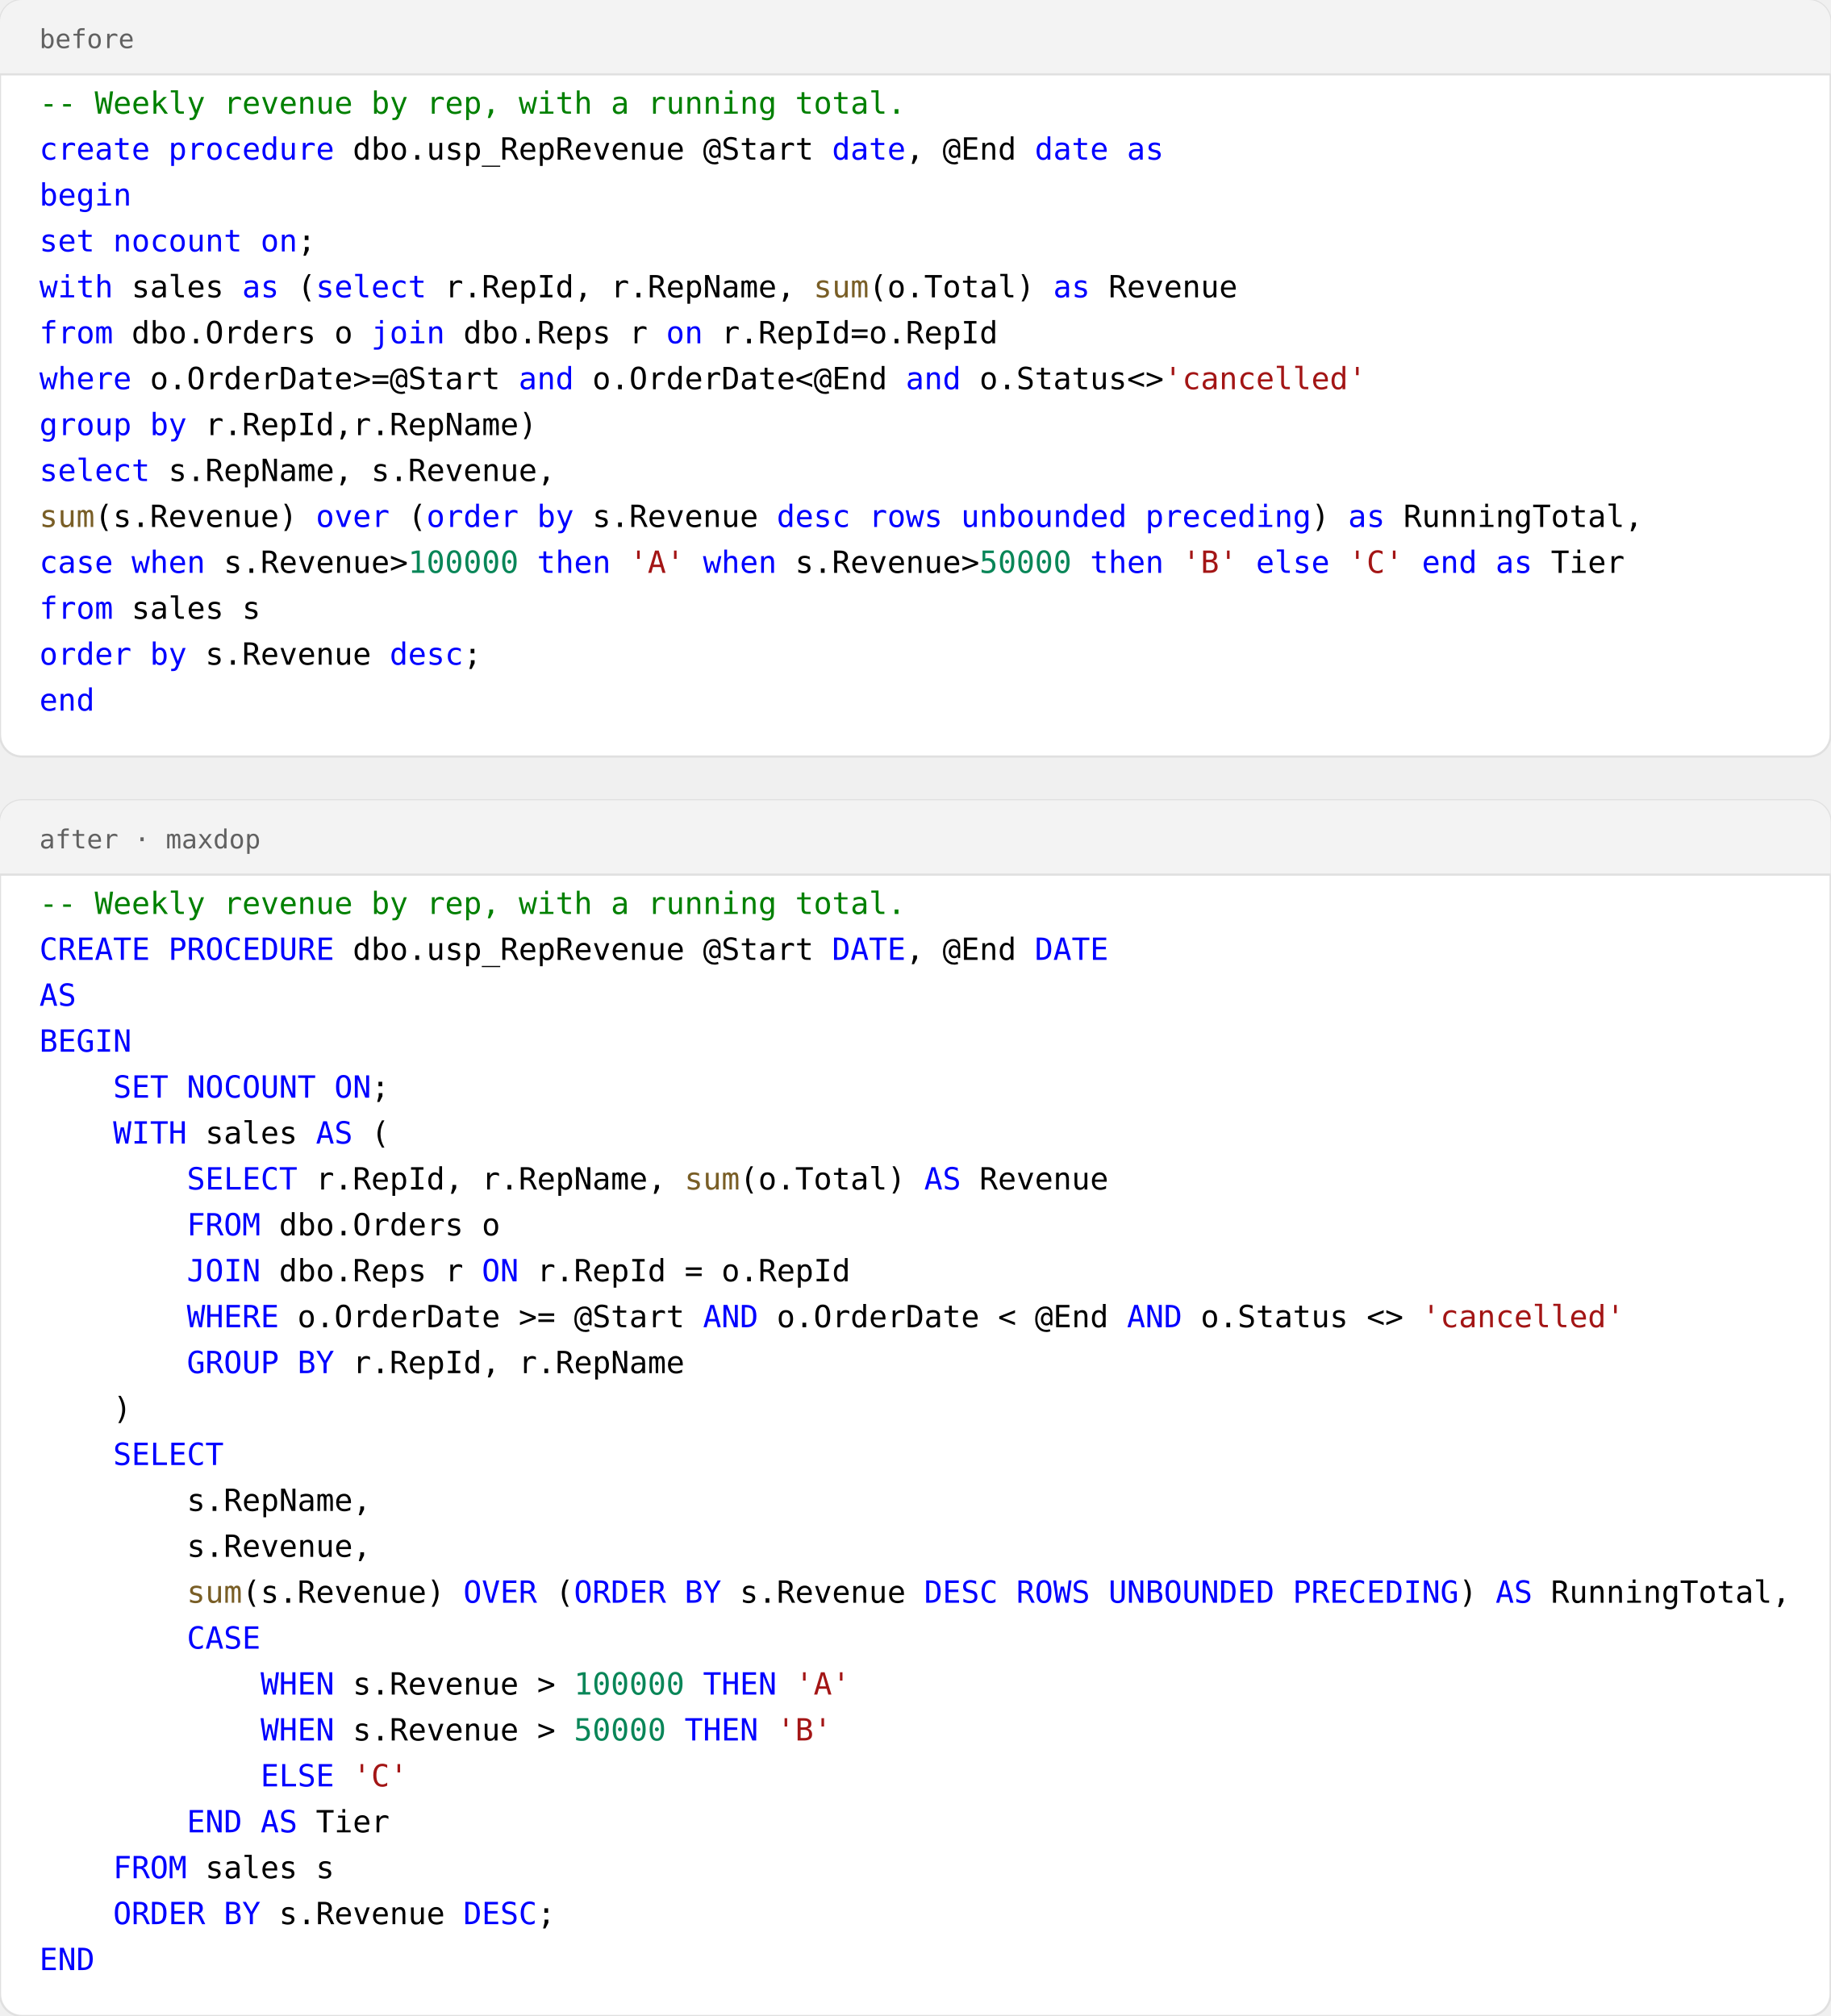
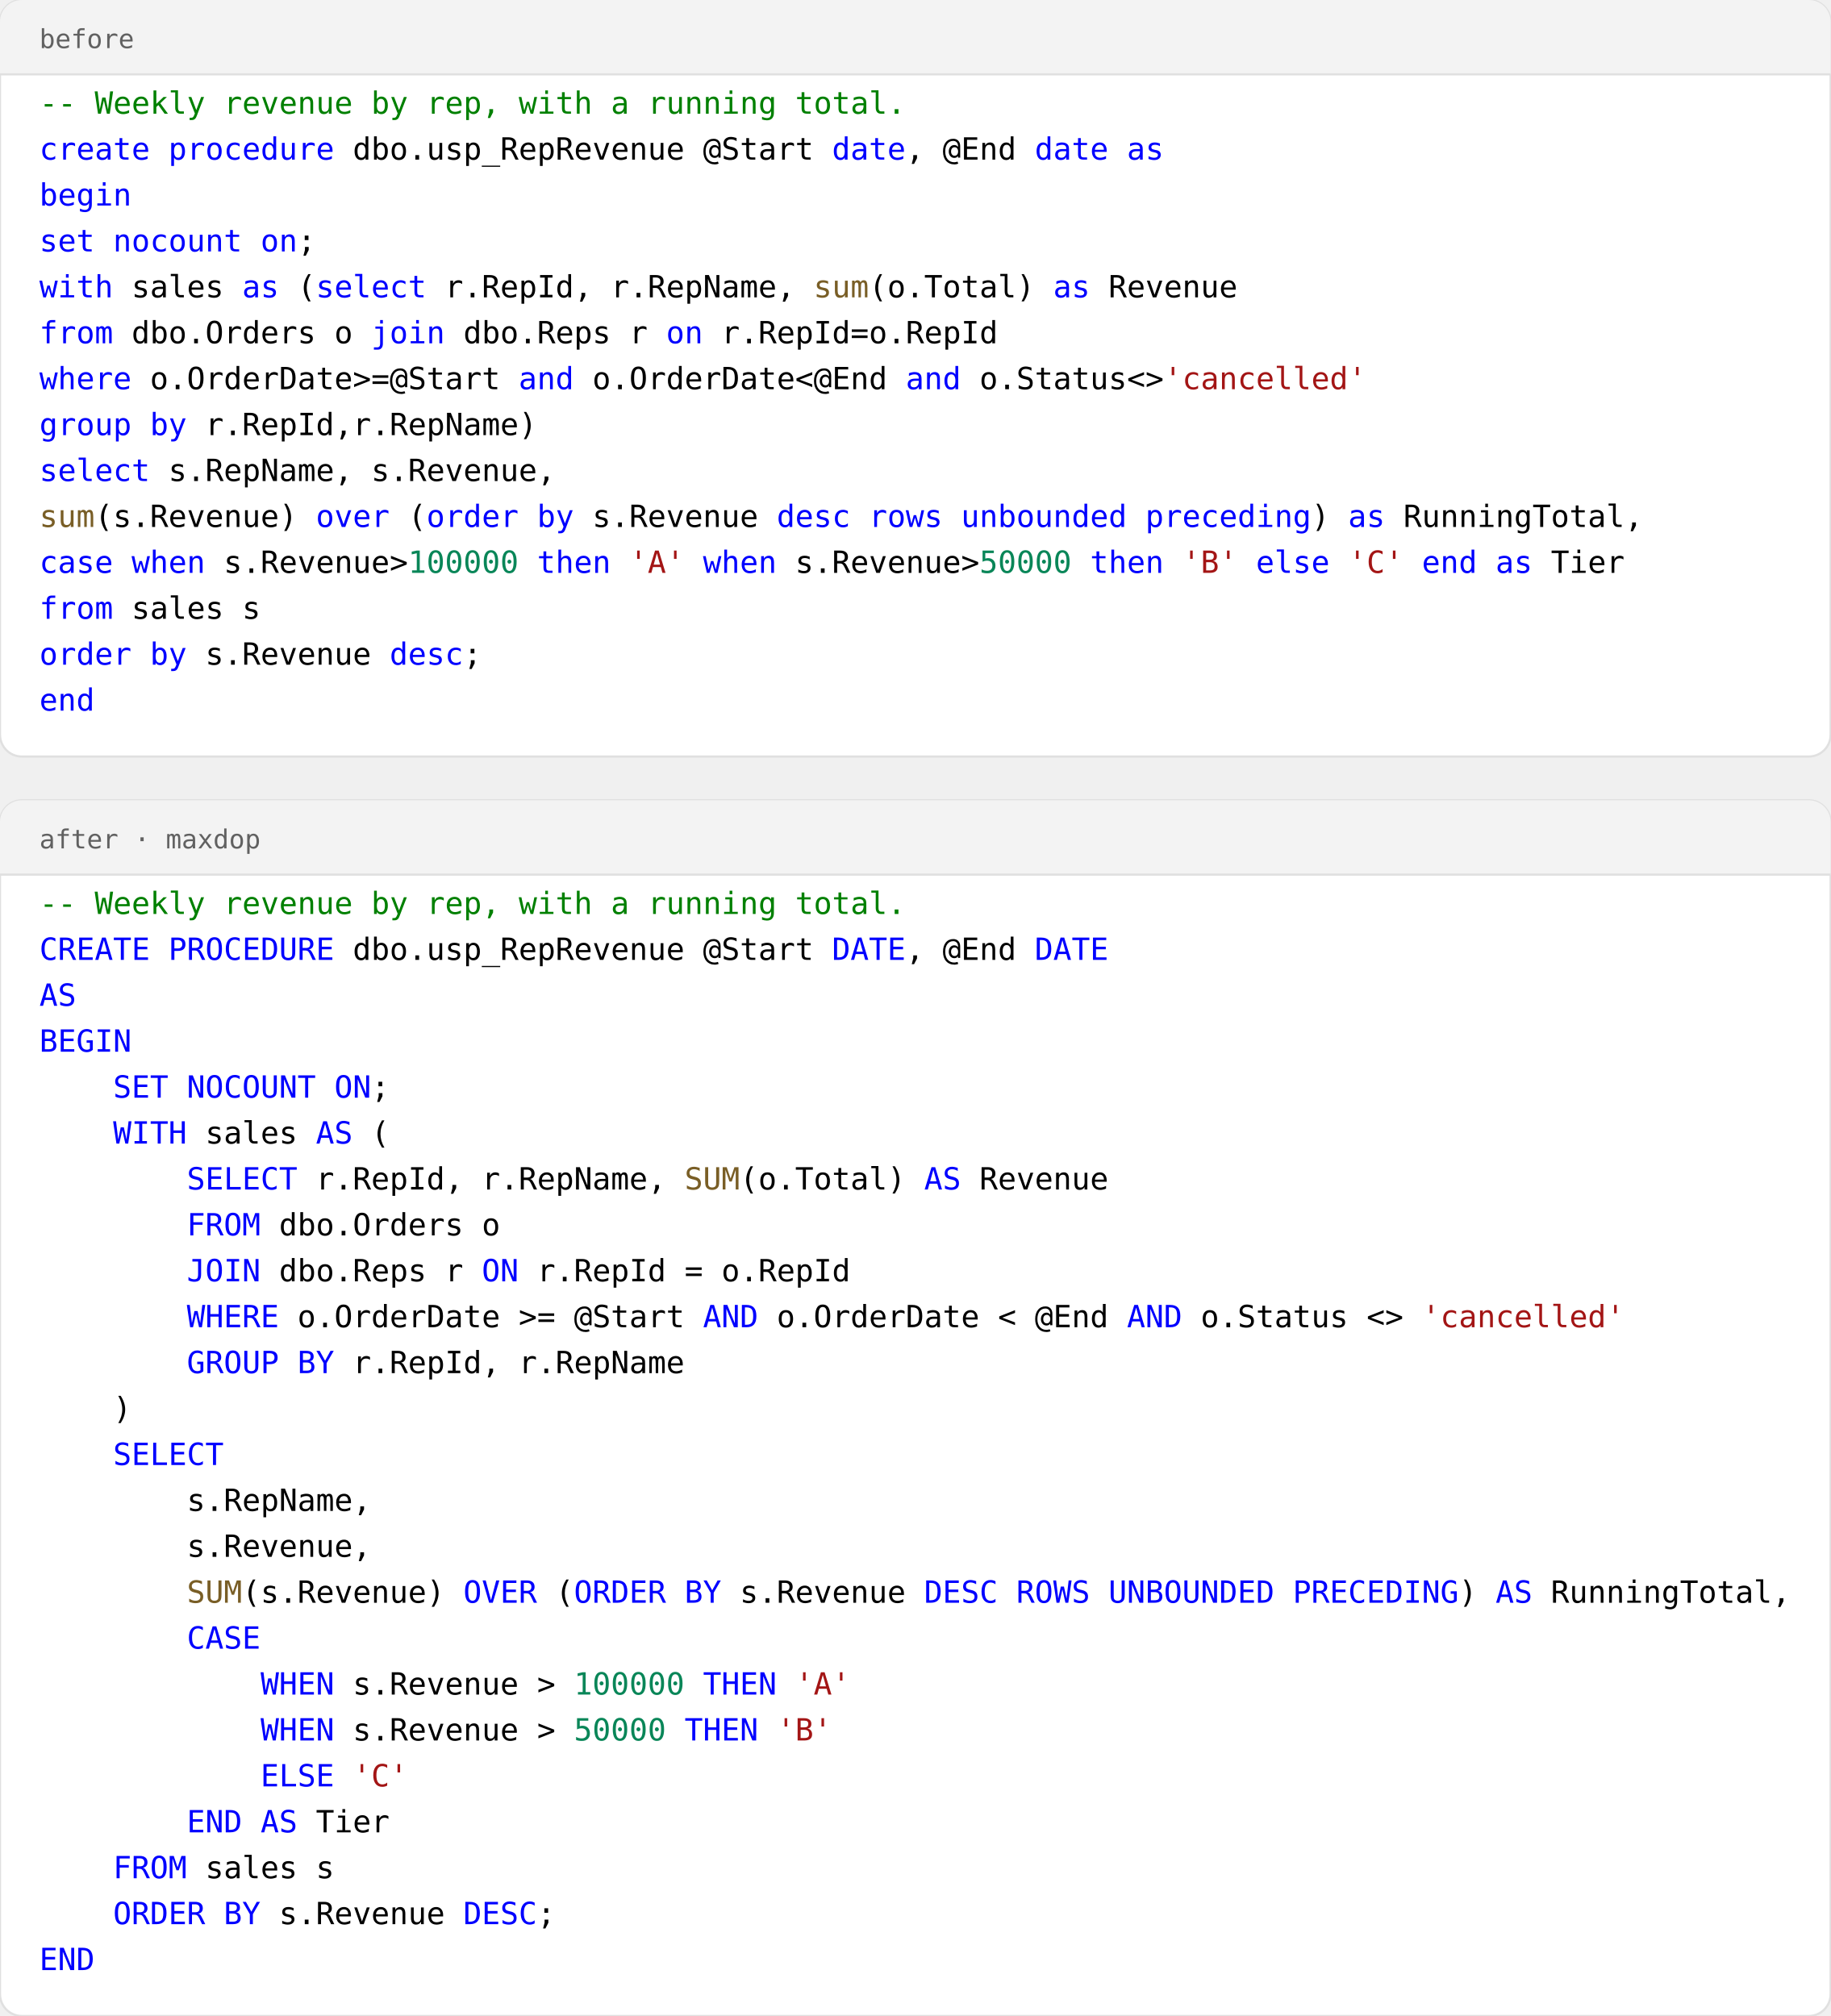
<svg xmlns="http://www.w3.org/2000/svg" width="837" height="922" viewBox="0 0 837 922">
  <rect width="837" height="922" fill="none" />
  <g transform="translate(0 0)">
    <rect width="837" height="346" rx="10" fill="#FFFFFF" stroke="#e0e0e0" />
    <path d="M0 10 a 10 10 0 0 1 10 -10 h 817 a 10 10 0 0 1 10 10 v 24 h -837 Z" fill="#f3f3f3" />
    <line x1="0" y1="34" x2="837" y2="34" stroke="#e0e0e0" />
    <text x="18" y="22" font-family="DejaVu Sans Mono, Menlo, Consolas, monospace" font-size="12" fill="#616161">before</text>
    <text y="52" font-family="DejaVu Sans Mono, Menlo, Consolas, monospace" font-size="14" xml:space="preserve">
      <tspan x="18.00" fill="#008000">-- Weekly revenue by rep, with a running total.</tspan>
    </text>
    <text y="73" font-family="DejaVu Sans Mono, Menlo, Consolas, monospace" font-size="14" xml:space="preserve">
      <tspan x="18.00" fill="#0000FF">create</tspan>
      <tspan x="77.00" fill="#0000FF">procedure</tspan>
      <tspan x="152.85" fill="#000000"> dbo.usp_RepRevenue @Start </tspan>
      <tspan x="380.40" fill="#0000FF">date</tspan>
      <tspan x="414.12" fill="#000000">, @End </tspan>
      <tspan x="473.11" fill="#0000FF">date</tspan>
      <tspan x="515.25" fill="#0000FF">as</tspan>
    </text>
    <text y="94" font-family="DejaVu Sans Mono, Menlo, Consolas, monospace" font-size="14" xml:space="preserve">
      <tspan x="18.00" fill="#0000FF">begin</tspan>
    </text>
    <text y="115" font-family="DejaVu Sans Mono, Menlo, Consolas, monospace" font-size="14" xml:space="preserve">
      <tspan x="18.00" fill="#0000FF">set</tspan>
      <tspan x="51.71" fill="#0000FF">nocount</tspan>
      <tspan x="119.14" fill="#0000FF">on</tspan>
      <tspan x="135.99" fill="#000000">;</tspan>
    </text>
    <text y="136" font-family="DejaVu Sans Mono, Menlo, Consolas, monospace" font-size="14" xml:space="preserve">
      <tspan x="18.00" fill="#0000FF">with</tspan>
      <tspan x="51.71" fill="#000000"> sales </tspan>
      <tspan x="110.71" fill="#0000FF">as</tspan>
      <tspan x="127.56" fill="#000000"> (</tspan>
      <tspan x="144.42" fill="#0000FF">select</tspan>
      <tspan x="194.99" fill="#000000"> r.RepId, r.RepName, </tspan>
      <tspan x="371.98" fill="#795E26">sum</tspan>
      <tspan x="397.26" fill="#000000">(o.Total) </tspan>
      <tspan x="481.54" fill="#0000FF">as</tspan>
      <tspan x="498.40" fill="#000000"> Revenue</tspan>
    </text>
    <text y="157" font-family="DejaVu Sans Mono, Menlo, Consolas, monospace" font-size="14" xml:space="preserve">
      <tspan x="18.00" fill="#0000FF">from</tspan>
      <tspan x="51.71" fill="#000000"> dbo.Orders o </tspan>
      <tspan x="169.70" fill="#0000FF">join</tspan>
      <tspan x="203.42" fill="#000000"> dbo.Reps r </tspan>
      <tspan x="304.55" fill="#0000FF">on</tspan>
      <tspan x="321.41" fill="#000000"> r.RepId=o.RepId</tspan>
    </text>
    <text y="178" font-family="DejaVu Sans Mono, Menlo, Consolas, monospace" font-size="14" xml:space="preserve">
      <tspan x="18.00" fill="#0000FF">where</tspan>
      <tspan x="60.14" fill="#000000"> o.OrderDate&gt;=@Start </tspan>
      <tspan x="237.13" fill="#0000FF">and</tspan>
      <tspan x="262.41" fill="#000000"> o.OrderDate&lt;@End </tspan>
      <tspan x="414.12" fill="#0000FF">and</tspan>
      <tspan x="439.40" fill="#000000"> o.Status&lt;&gt;</tspan>
      <tspan x="532.11" fill="#A31515">'cancelled'</tspan>
    </text>
    <text y="199" font-family="DejaVu Sans Mono, Menlo, Consolas, monospace" font-size="14" xml:space="preserve">
      <tspan x="18.00" fill="#0000FF">group by</tspan>
      <tspan x="85.42" fill="#000000"> r.RepId,r.RepName)</tspan>
    </text>
    <text y="220" font-family="DejaVu Sans Mono, Menlo, Consolas, monospace" font-size="14" xml:space="preserve">
      <tspan x="18.00" fill="#0000FF">select</tspan>
      <tspan x="68.57" fill="#000000"> s.RepName, s.Revenue,</tspan>
    </text>
    <text y="241" font-family="DejaVu Sans Mono, Menlo, Consolas, monospace" font-size="14" xml:space="preserve">
      <tspan x="18.00" fill="#795E26">sum</tspan>
      <tspan x="43.28" fill="#000000">(s.Revenue) </tspan>
      <tspan x="144.42" fill="#0000FF">over</tspan>
      <tspan x="178.13" fill="#000000"> (</tspan>
      <tspan x="194.99" fill="#0000FF">order by</tspan>
      <tspan x="262.41" fill="#000000"> s.Revenue </tspan>
      <tspan x="355.12" fill="#0000FF">desc</tspan>
      <tspan x="397.26" fill="#0000FF">rows</tspan>
      <tspan x="439.40" fill="#0000FF">unbounded</tspan>
      <tspan x="523.68" fill="#0000FF">preceding</tspan>
      <tspan x="599.53" fill="#000000">) </tspan>
      <tspan x="616.39" fill="#0000FF">as</tspan>
      <tspan x="633.24" fill="#000000"> RunningTotal,</tspan>
    </text>
    <text y="262" font-family="DejaVu Sans Mono, Menlo, Consolas, monospace" font-size="14" xml:space="preserve">
      <tspan x="18.00" fill="#0000FF">case</tspan>
      <tspan x="60.14" fill="#0000FF">when</tspan>
      <tspan x="93.85" fill="#000000"> s.Revenue&gt;</tspan>
      <tspan x="186.56" fill="#098658">100000</tspan>
      <tspan x="245.56" fill="#0000FF">then</tspan>
      <tspan x="287.70" fill="#A31515">'A'</tspan>
      <tspan x="321.41" fill="#0000FF">when</tspan>
      <tspan x="355.12" fill="#000000"> s.Revenue&gt;</tspan>
      <tspan x="447.83" fill="#098658">50000</tspan>
      <tspan x="498.40" fill="#0000FF">then</tspan>
      <tspan x="540.54" fill="#A31515">'B'</tspan>
      <tspan x="574.25" fill="#0000FF">else</tspan>
      <tspan x="616.39" fill="#A31515">'C'</tspan>
      <tspan x="650.10" fill="#0000FF">end</tspan>
      <tspan x="683.81" fill="#0000FF">as</tspan>
      <tspan x="700.67" fill="#000000"> Tier</tspan>
    </text>
    <text y="283" font-family="DejaVu Sans Mono, Menlo, Consolas, monospace" font-size="14" xml:space="preserve">
      <tspan x="18.00" fill="#0000FF">from</tspan>
      <tspan x="51.71" fill="#000000"> sales s</tspan>
    </text>
    <text y="304" font-family="DejaVu Sans Mono, Menlo, Consolas, monospace" font-size="14" xml:space="preserve">
      <tspan x="18.00" fill="#0000FF">order by</tspan>
      <tspan x="85.42" fill="#000000"> s.Revenue </tspan>
      <tspan x="178.13" fill="#0000FF">desc</tspan>
      <tspan x="211.84" fill="#000000">;</tspan>
    </text>
    <text y="325" font-family="DejaVu Sans Mono, Menlo, Consolas, monospace" font-size="14" xml:space="preserve">
      <tspan x="18.00" fill="#0000FF">end</tspan>
    </text>
  </g>
  <g transform="translate(0 366)">
    <rect width="837" height="556" rx="10" fill="#FFFFFF" stroke="#e0e0e0" />
    <path d="M0 10 a 10 10 0 0 1 10 -10 h 817 a 10 10 0 0 1 10 10 v 24 h -837 Z" fill="#f3f3f3" />
    <line x1="0" y1="34" x2="837" y2="34" stroke="#e0e0e0" />
    <text x="18" y="22" font-family="DejaVu Sans Mono, Menlo, Consolas, monospace" font-size="12" fill="#616161">after · maxdop</text>
    <text y="52" font-family="DejaVu Sans Mono, Menlo, Consolas, monospace" font-size="14" xml:space="preserve">
      <tspan x="18.00" fill="#008000">-- Weekly revenue by rep, with a running total.</tspan>
    </text>
    <text y="73" font-family="DejaVu Sans Mono, Menlo, Consolas, monospace" font-size="14" xml:space="preserve">
      <tspan x="18.00" fill="#0000FF">CREATE</tspan>
      <tspan x="77.00" fill="#0000FF">PROCEDURE</tspan>
      <tspan x="152.85" fill="#000000"> dbo.usp_RepRevenue @Start </tspan>
      <tspan x="380.40" fill="#0000FF">DATE</tspan>
      <tspan x="414.12" fill="#000000">, @End </tspan>
      <tspan x="473.11" fill="#0000FF">DATE</tspan>
    </text>
    <text y="94" font-family="DejaVu Sans Mono, Menlo, Consolas, monospace" font-size="14" xml:space="preserve">
      <tspan x="18.00" fill="#0000FF">AS</tspan>
    </text>
    <text y="115" font-family="DejaVu Sans Mono, Menlo, Consolas, monospace" font-size="14" xml:space="preserve">
      <tspan x="18.00" fill="#0000FF">BEGIN</tspan>
    </text>
    <text y="136" font-family="DejaVu Sans Mono, Menlo, Consolas, monospace" font-size="14" xml:space="preserve">
      <tspan x="51.71" fill="#0000FF">SET</tspan>
      <tspan x="85.42" fill="#0000FF">NOCOUNT</tspan>
      <tspan x="152.85" fill="#0000FF">ON</tspan>
      <tspan x="169.70" fill="#000000">;</tspan>
    </text>
    <text y="157" font-family="DejaVu Sans Mono, Menlo, Consolas, monospace" font-size="14" xml:space="preserve">
      <tspan x="51.71" fill="#0000FF">WITH</tspan>
      <tspan x="85.42" fill="#000000"> sales </tspan>
      <tspan x="144.42" fill="#0000FF">AS</tspan>
      <tspan x="161.28" fill="#000000"> (</tspan>
    </text>
    <text y="178" font-family="DejaVu Sans Mono, Menlo, Consolas, monospace" font-size="14" xml:space="preserve">
      <tspan x="85.42" fill="#0000FF">SELECT</tspan>
      <tspan x="135.99" fill="#000000"> r.RepId, r.RepName, </tspan>
-       <tspan x="312.98" fill="#795E26">sum</tspan>
+       <tspan x="312.98" fill="#795E26">SUM</tspan>
      <tspan x="338.26" fill="#000000">(o.Total) </tspan>
      <tspan x="422.54" fill="#0000FF">AS</tspan>
      <tspan x="439.40" fill="#000000"> Revenue</tspan>
    </text>
    <text y="199" font-family="DejaVu Sans Mono, Menlo, Consolas, monospace" font-size="14" xml:space="preserve">
      <tspan x="85.42" fill="#0000FF">FROM</tspan>
      <tspan x="119.14" fill="#000000"> dbo.Orders o</tspan>
    </text>
    <text y="220" font-family="DejaVu Sans Mono, Menlo, Consolas, monospace" font-size="14" xml:space="preserve">
      <tspan x="85.42" fill="#0000FF">JOIN</tspan>
      <tspan x="119.14" fill="#000000"> dbo.Reps r </tspan>
      <tspan x="220.27" fill="#0000FF">ON</tspan>
      <tspan x="237.13" fill="#000000"> r.RepId = o.RepId</tspan>
    </text>
    <text y="241" font-family="DejaVu Sans Mono, Menlo, Consolas, monospace" font-size="14" xml:space="preserve">
      <tspan x="85.42" fill="#0000FF">WHERE</tspan>
      <tspan x="127.56" fill="#000000"> o.OrderDate &gt;= @Start </tspan>
      <tspan x="321.41" fill="#0000FF">AND</tspan>
      <tspan x="346.69" fill="#000000"> o.OrderDate &lt; @End </tspan>
      <tspan x="515.25" fill="#0000FF">AND</tspan>
      <tspan x="540.54" fill="#000000"> o.Status &lt;&gt; </tspan>
      <tspan x="650.10" fill="#A31515">'cancelled'</tspan>
    </text>
    <text y="262" font-family="DejaVu Sans Mono, Menlo, Consolas, monospace" font-size="14" xml:space="preserve">
      <tspan x="85.42" fill="#0000FF">GROUP BY</tspan>
      <tspan x="152.85" fill="#000000"> r.RepId, r.RepName</tspan>
    </text>
    <text y="283" font-family="DejaVu Sans Mono, Menlo, Consolas, monospace" font-size="14" xml:space="preserve">
      <tspan x="18.00" fill="#000000">    )</tspan>
    </text>
    <text y="304" font-family="DejaVu Sans Mono, Menlo, Consolas, monospace" font-size="14" xml:space="preserve">
      <tspan x="51.71" fill="#0000FF">SELECT</tspan>
    </text>
    <text y="325" font-family="DejaVu Sans Mono, Menlo, Consolas, monospace" font-size="14" xml:space="preserve">
      <tspan x="18.00" fill="#000000">        s.RepName,</tspan>
    </text>
    <text y="346" font-family="DejaVu Sans Mono, Menlo, Consolas, monospace" font-size="14" xml:space="preserve">
      <tspan x="18.00" fill="#000000">        s.Revenue,</tspan>
    </text>
    <text y="367" font-family="DejaVu Sans Mono, Menlo, Consolas, monospace" font-size="14" xml:space="preserve">
-       <tspan x="85.42" fill="#795E26">sum</tspan>
+       <tspan x="85.42" fill="#795E26">SUM</tspan>
      <tspan x="110.71" fill="#000000">(s.Revenue) </tspan>
      <tspan x="211.84" fill="#0000FF">OVER</tspan>
      <tspan x="245.56" fill="#000000"> (</tspan>
      <tspan x="262.41" fill="#0000FF">ORDER BY</tspan>
      <tspan x="329.84" fill="#000000"> s.Revenue </tspan>
      <tspan x="422.54" fill="#0000FF">DESC</tspan>
      <tspan x="464.68" fill="#0000FF">ROWS</tspan>
      <tspan x="506.82" fill="#0000FF">UNBOUNDED</tspan>
      <tspan x="591.10" fill="#0000FF">PRECEDING</tspan>
      <tspan x="666.96" fill="#000000">) </tspan>
      <tspan x="683.81" fill="#0000FF">AS</tspan>
      <tspan x="700.67" fill="#000000"> RunningTotal,</tspan>
    </text>
    <text y="388" font-family="DejaVu Sans Mono, Menlo, Consolas, monospace" font-size="14" xml:space="preserve">
      <tspan x="85.42" fill="#0000FF">CASE</tspan>
    </text>
    <text y="409" font-family="DejaVu Sans Mono, Menlo, Consolas, monospace" font-size="14" xml:space="preserve">
      <tspan x="119.14" fill="#0000FF">WHEN</tspan>
      <tspan x="152.85" fill="#000000"> s.Revenue &gt; </tspan>
      <tspan x="262.41" fill="#098658">100000</tspan>
      <tspan x="321.41" fill="#0000FF">THEN</tspan>
      <tspan x="363.55" fill="#A31515">'A'</tspan>
    </text>
    <text y="430" font-family="DejaVu Sans Mono, Menlo, Consolas, monospace" font-size="14" xml:space="preserve">
      <tspan x="119.14" fill="#0000FF">WHEN</tspan>
      <tspan x="152.85" fill="#000000"> s.Revenue &gt; </tspan>
      <tspan x="262.41" fill="#098658">50000</tspan>
      <tspan x="312.98" fill="#0000FF">THEN</tspan>
      <tspan x="355.12" fill="#A31515">'B'</tspan>
    </text>
    <text y="451" font-family="DejaVu Sans Mono, Menlo, Consolas, monospace" font-size="14" xml:space="preserve">
      <tspan x="119.14" fill="#0000FF">ELSE</tspan>
      <tspan x="161.28" fill="#A31515">'C'</tspan>
    </text>
    <text y="472" font-family="DejaVu Sans Mono, Menlo, Consolas, monospace" font-size="14" xml:space="preserve">
      <tspan x="85.42" fill="#0000FF">END</tspan>
      <tspan x="119.14" fill="#0000FF">AS</tspan>
      <tspan x="135.99" fill="#000000"> Tier</tspan>
    </text>
    <text y="493" font-family="DejaVu Sans Mono, Menlo, Consolas, monospace" font-size="14" xml:space="preserve">
      <tspan x="51.71" fill="#0000FF">FROM</tspan>
      <tspan x="85.42" fill="#000000"> sales s</tspan>
    </text>
    <text y="514" font-family="DejaVu Sans Mono, Menlo, Consolas, monospace" font-size="14" xml:space="preserve">
      <tspan x="51.71" fill="#0000FF">ORDER BY</tspan>
      <tspan x="119.14" fill="#000000"> s.Revenue </tspan>
      <tspan x="211.84" fill="#0000FF">DESC</tspan>
      <tspan x="245.56" fill="#000000">;</tspan>
    </text>
    <text y="535" font-family="DejaVu Sans Mono, Menlo, Consolas, monospace" font-size="14" xml:space="preserve">
      <tspan x="18.00" fill="#0000FF">END</tspan>
    </text>
  </g>
</svg>
